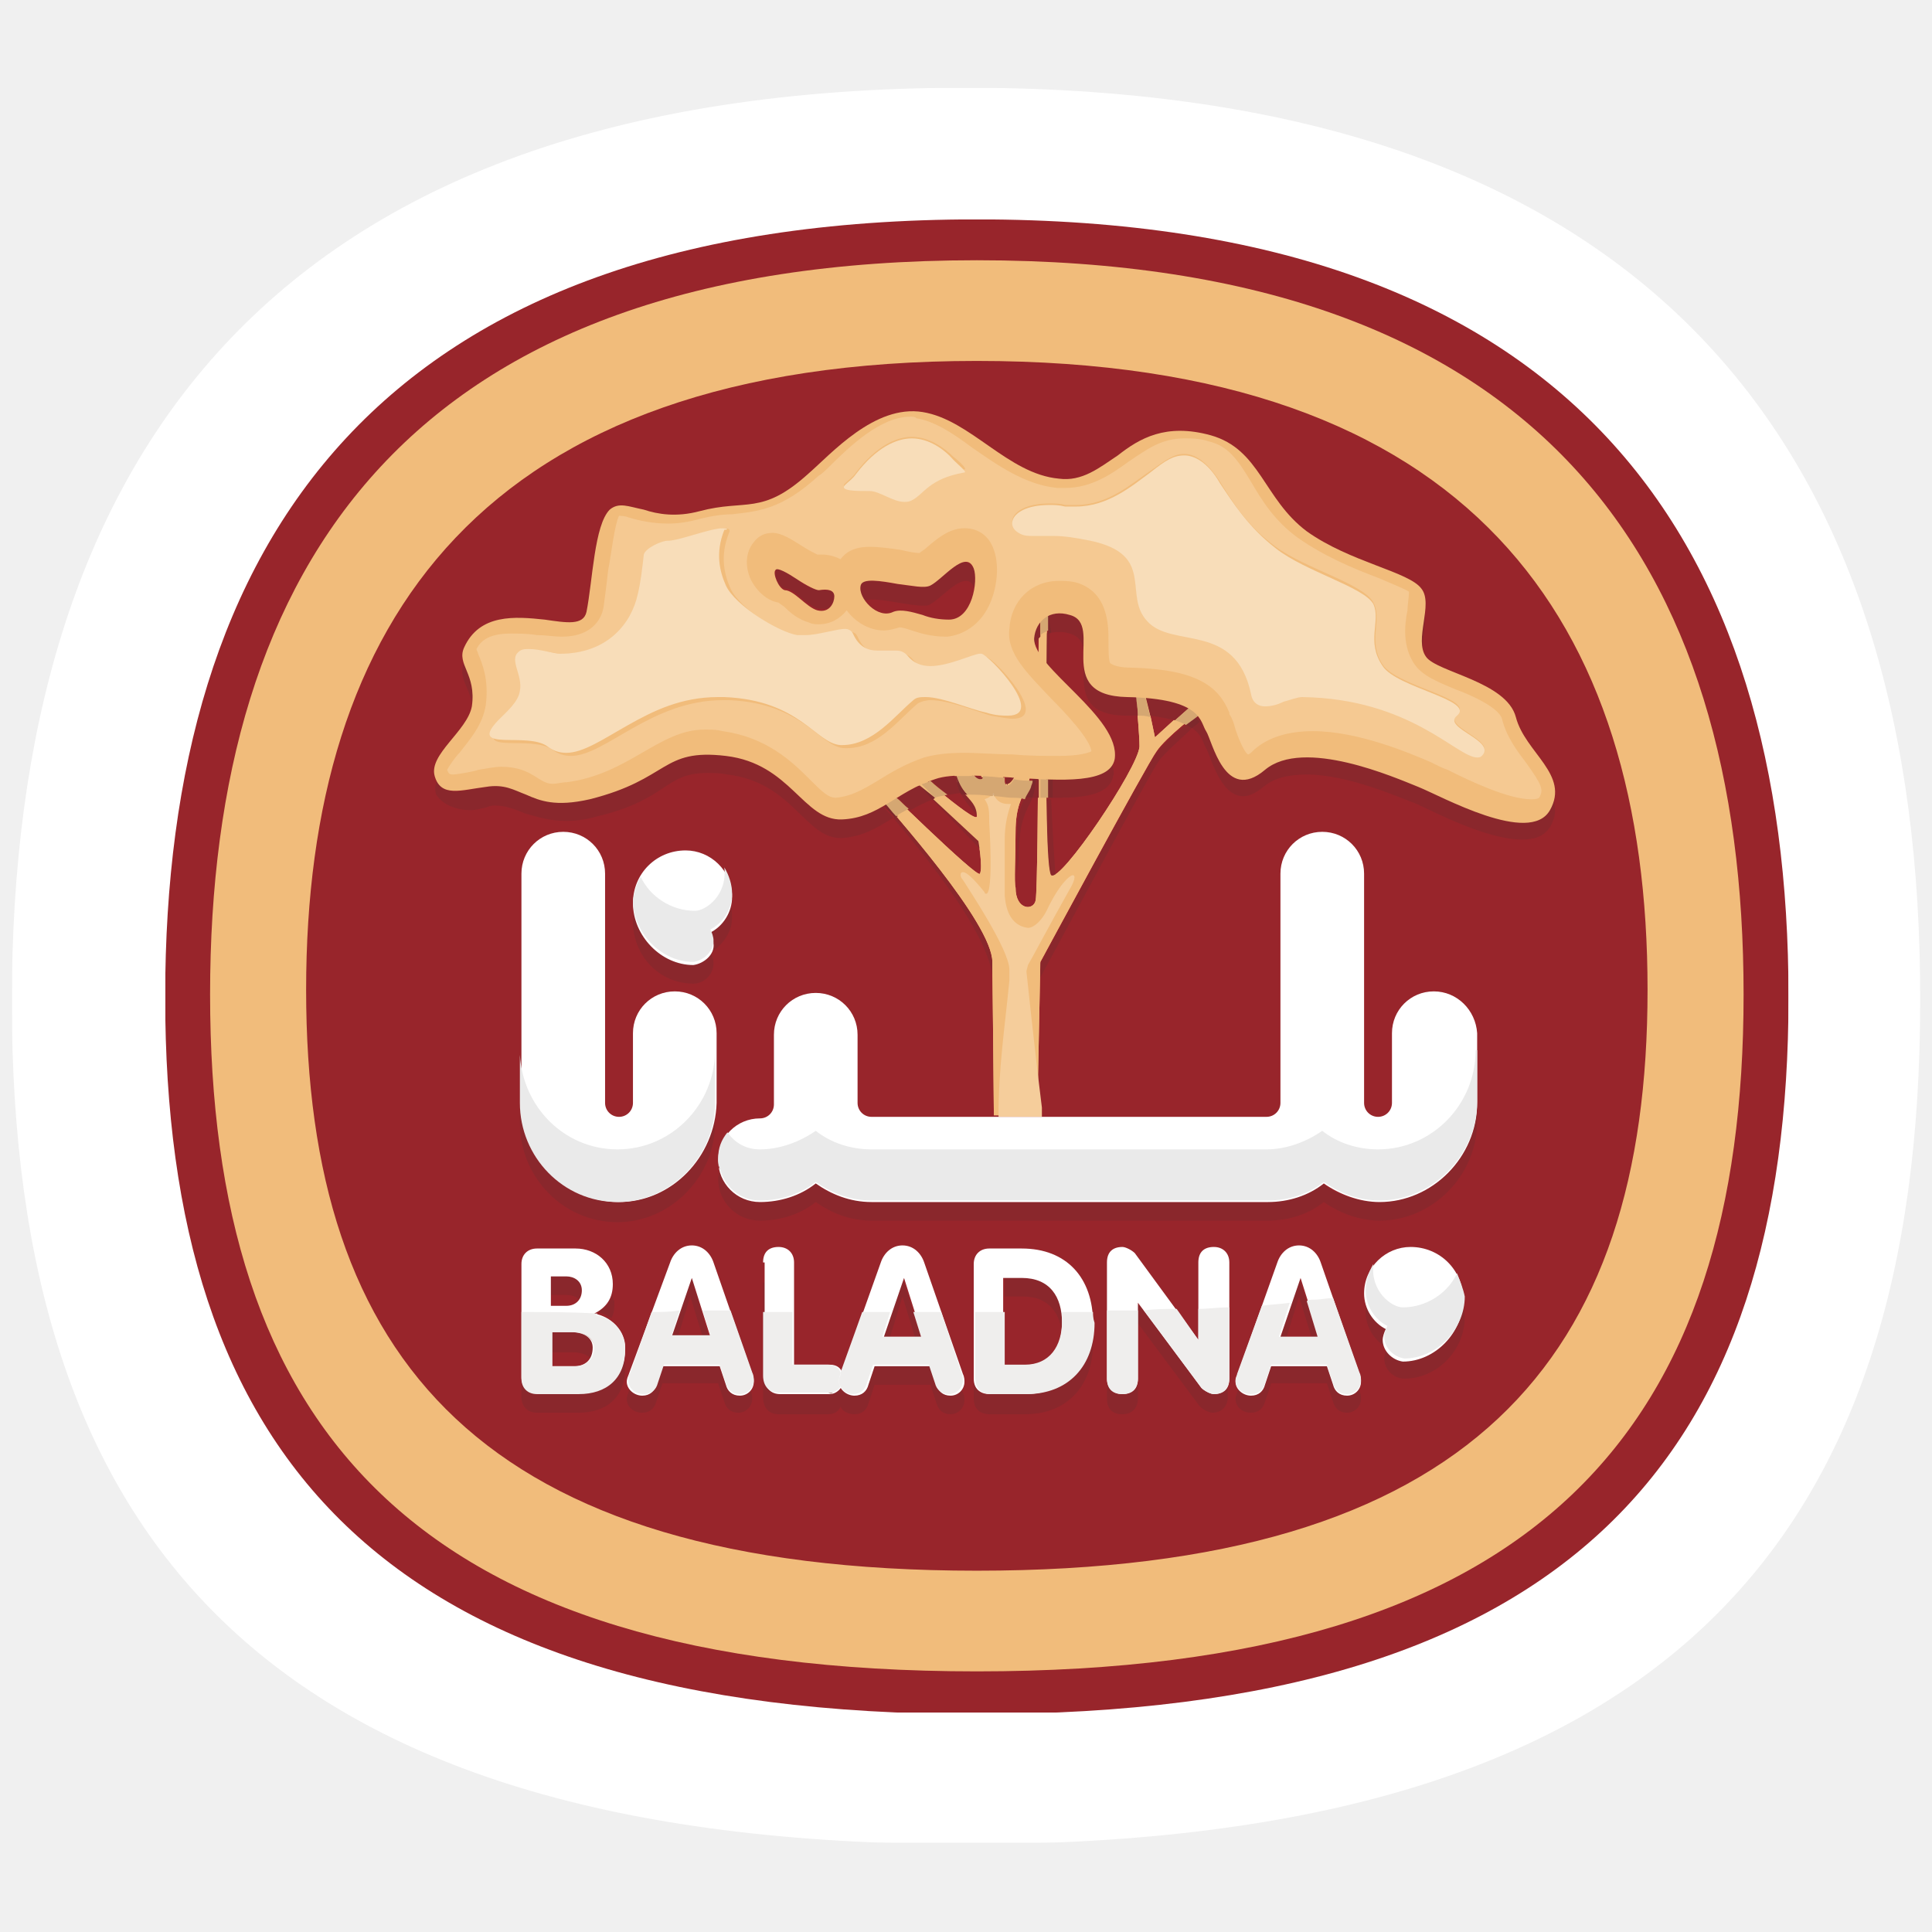
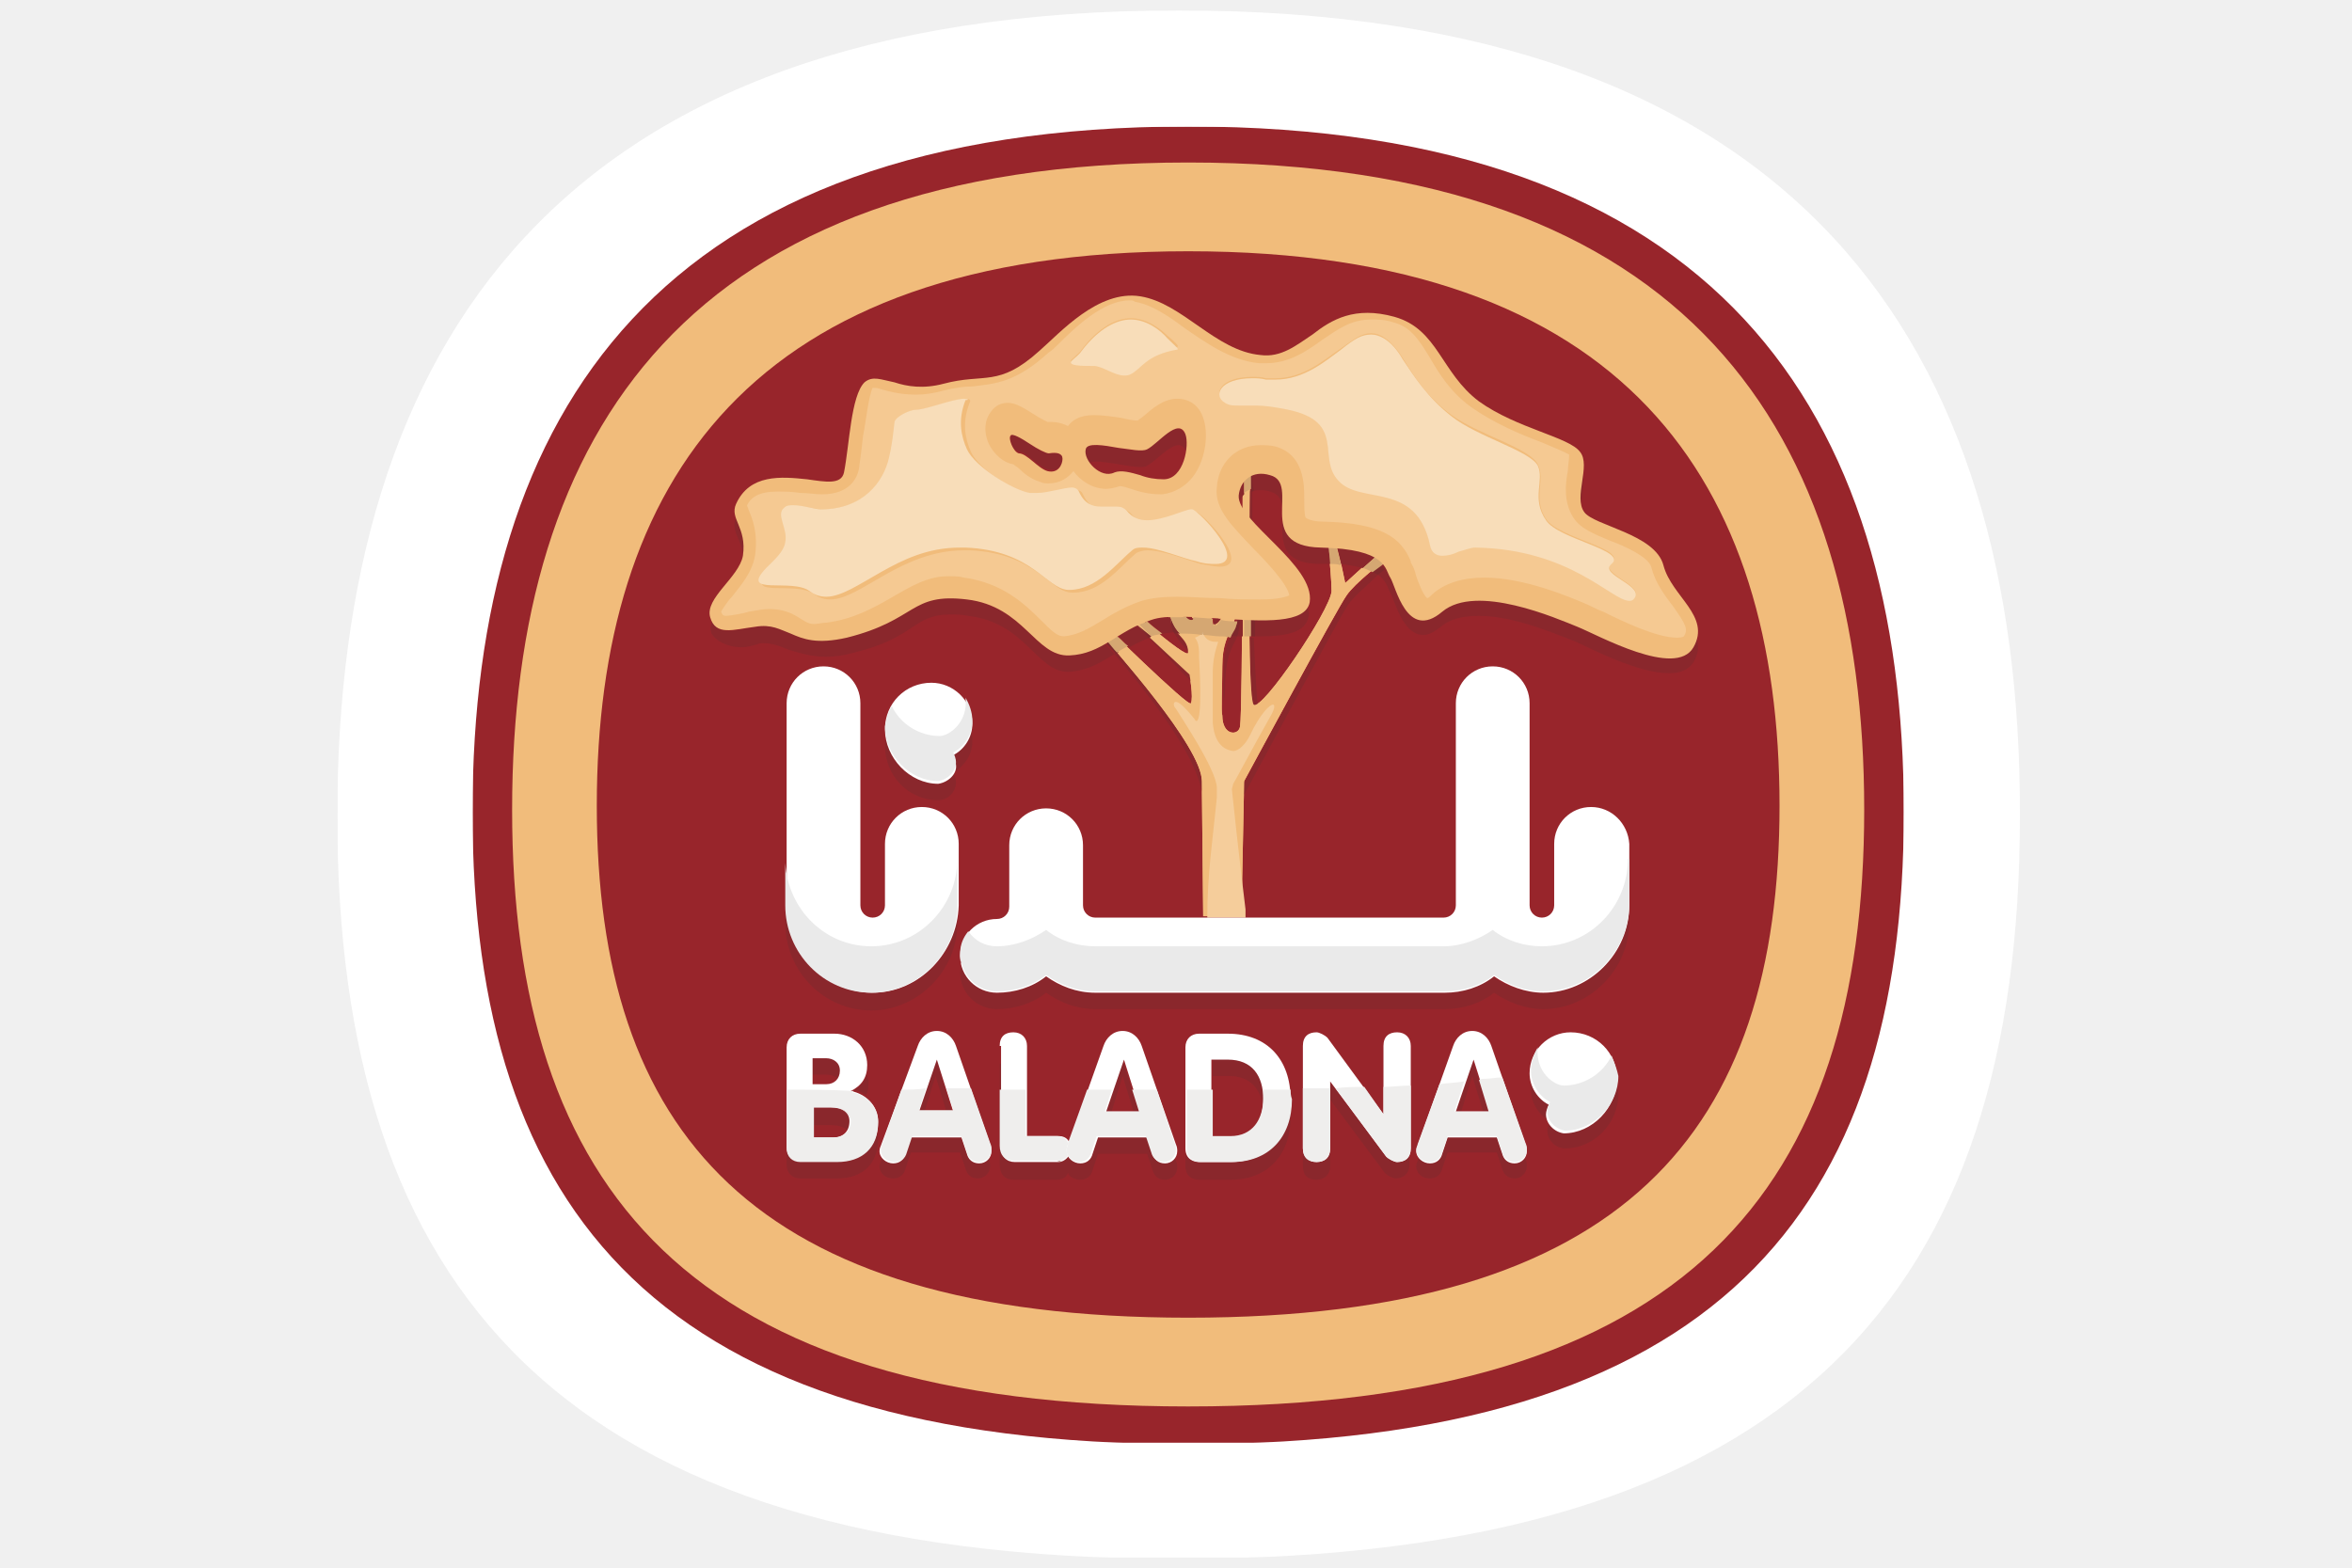
- <svg xmlns="http://www.w3.org/2000/svg" height="100" width="100" viewBox="0 0 327 301.306">
+ <svg xmlns="http://www.w3.org/2000/svg" height="100" width="150" viewBox="0 0 326 301">
  <filter id="Adobe_OpacityMaskFilter" filterUnits="userSpaceOnUse" height="113.3" width="123.3" x="0" y="-.1">
    <feColorMatrix id="feColorMatrix5" type="matrix" values="1 0 0 0 0  0 1 0 0 0  0 0 1 0 0  0 0 0 1 0" />
  </filter>
  <mask id="mask-2_2_" height="113.3" maskUnits="userSpaceOnUse" width="123.3" x="0" y="-.1">
    <g id="g11" filter="url(#Adobe_OpacityMaskFilter)">
      <polygon id="path-1_2_" clip-rule="evenodd" fill="#fff" fill-rule="evenodd" points="123.3 113.3 0 113.3 0 -.1 123.3 -.1" />
    </g>
  </mask>
  <filter id="Adobe_OpacityMaskFilter_1_" filterUnits="userSpaceOnUse" height="96.4" width="104.9" x="9.9" y="8.4">
    <feColorMatrix id="feColorMatrix28" type="matrix" values="1 0 0 0 0  0 1 0 0 0  0 0 1 0 0  0 0 0 1 0" />
  </filter>
  <mask id="mask-2_1_" height="96.4" maskUnits="userSpaceOnUse" width="104.9" x="9.9" y="8.4">
    <g id="g34" filter="url(#Adobe_OpacityMaskFilter_1_)">
      <polygon id="path-1_1_" clip-rule="evenodd" fill="#fff" fill-rule="evenodd" points="114.7 104.8 9.9 104.8 9.9 8.4 114.7 8.4" />
    </g>
  </mask>
  <path id="Fill-1_1_" clip-rule="evenodd" d="m61.6-.1c-45.5 0-61.6 24.6-61.6 59 0 34.4 16.1 54.4 61.6 54.4 45.5 0 61.6-19.9 61.6-54.4.1-34.4-16.1-59-61.6-59" fill="#fff" fill-rule="evenodd" mask="url(#mask-2_2_)" transform="matrix(2.621744 0 0 2.621744 2 2.262174)" />
  <g id="g108" clip-rule="evenodd" fill-rule="evenodd" transform="matrix(2.621744 0 0 2.621744 2 2.10019)">
    <path id="Fill-1" d="m62.3 8.4c-38.7 0-52.4 20.9-52.4 50.2 0 29.3 13.7 46.3 52.4 46.3 38.7 0 52.4-17 52.4-46.3 0-29.3-13.7-50.2-52.4-50.2" fill="#98252b" mask="url(#mask-2_1_)" transform="translate(0 .061785)" />
    <path id="Fill-4" d="m36.2 80.3h-1.4v1.3h1.4c.6 0 1 .2 1.2.4.1-.2.2-.4.2-.7 0-.5-.5-1-1.4-1zm2.6-2.5c-.1.5-.5 1-1 1.2 0 0-.1 0-.1 0v0c .4 0 .7.2 1 .4.2-.3.2-.7.2-1.1-.1-.1-.1-.3-.1-.5zm-5.9-.7v0 7.4c0 .6.4 1 1 1h2.7c1.8 0 3-1 3-2.9 0-.2 0-.4-.1-.5-.3 1.4-1.4 2.1-2.9 2.1h-2.7c-.6 0-1-.4-1-1zm2.9-.5h-1v1.3h1c .3 0 .7.1.8.3.1-.2.2-.4.2-.7.1-.6-.4-.9-1-.9z" fill="#8a272c" />
    <path id="Fill-6" d="m45.6 82.4h-3.6l-.4 1.2c-.1.4-.4.7-.9.7-.3 0-.6-.1-.8-.4l-.1.3c0 .1-.1.2-.1.4 0 .5.4.9 1 .9.5 0 .8-.3.9-.7l.4-1.2h3.6l.4 1.2c.1.4.4.7.9.7.5 0 .9-.4.9-.9 0-.1 0-.3-.1-.5v-.1c-.2.2-.4.3-.7.3-.5 0-.8-.3-.9-.7zm-1.7-5.6v0l-.8 2.2v0l-.5 1.6h.4l.8-2.6v0l .8 2.6h.4z" fill="#8a272c" />
    <path id="Fill-8" d="m48.5 77.1v0 7.4c0 .7.4 1.1 1 1.1h3.2c.4 0 .7-.2.8-.5.1.3.5.5.9.5.5 0 .8-.3.9-.7l.4-1.2h3.6l.4 1.2c.1.4.4.7.9.7.5 0 .9-.4.9-.9 0-.1 0-.3-.1-.5l-.1-.2c-.2.2-.4.3-.7.3-.5 0-.8-.3-.9-.7l-.4-1.2h-3.6l-.4 1.2c-.1.4-.4.7-.9.7v0 0 0c0 0 0 0 0 0v0 0c0 0 0 0 0 0v0c0 0 0 0 0 0v0c-.3 0-.6-.2-.7-.4l-.1.2c0-.1-.1-.1-.1-.2-.1.1-.2.2-.4.2 0 0 0 0 0 0 0 0 0 0 0 0-.1 0-.2 0-.3 0v0c0 0 0 0 0 0v0c0 0 0 0 0 0v0 0c0 0 0 0 0 0v0 0 0 0h-3.2c-.6 0-1-.4-1-1.1v-5.9zm9-.3v0l-.7 2.2v0l-.5 1.6h.4l.8-2.6v0l .8 2.6h.4l-.5-1.6v0z" fill="#8a272c" />
    <path id="Fill-10" d="m62.1 77.2v0 7.4c0 .8.6 1 1 1h2.3c2.7 0 4.4-1.8 4.4-4.6 0-.2 0-.4 0-.7-.2 2.4-1.9 4-4.4 4h-2.3c-.4 0-1-.2-1-1zm3.2-.5h-1.2v1.3h1.2c1.5 0 2.3.9 2.5 2.3 0-.2 0-.4 0-.6 0-.2 0-.4 0-.6 0 0 0 0 0 0-.2-1.5-1-2.4-2.5-2.4z" fill="#8a272c" />
    <path id="Fill-12" d="m72.6 78.4v0 .5.7 0l4.1 5.5c.2.2.6.4.8.4.6 0 1-.4 1-1v-1.3c0 .7-.4 1-1 1-.2 0-.6-.2-.8-.4l-3.7-5v0zm-1.9-1.3v0 7.5c0 .7.4 1 1 1 .6 0 1-.4 1-1v-1.3c0 .7-.4 1-1 1-.6 0-1-.4-1-1z" fill="#8a272c" />
    <path id="Fill-14" d="m84.9 82.4h-3.6l-.4 1.2c-.1.4-.4.7-.9.7-.3 0-.6-.1-.8-.4l-.1.3c0 .1-.1.2-.1.4 0 .5.4.9 1 .9.5 0 .8-.3.9-.7l.4-1.2h3.6l.4 1.2c.1.4.4.7.9.7.5 0 .9-.4.9-.9 0-.1 0-.3-.1-.5v-.1c-.2.2-.4.3-.7.3-.5 0-.8-.3-.9-.7zm-1.8-5.6v0l-.5 1.6v0l-.7 2.2h.4l.8-2.6v0l .8 2.6h.4l-.7-2.3v0z" fill="#8a272c" />
    <path id="Fill-16" d="m94.5 65.5c0 3.5-2.8 6.4-6.3 6.4v0 0c-1.3 0-2.6-.4-3.6-1.2-1 .7-2.2 1.2-3.6 1.2h-25.5v0c-1.3 0-2.6-.4-3.6-1.2-1 .7-2.2 1.2-3.6 1.2v0 0c-1.3 0-2.3-.9-2.6-2.1 0 .2-.1.4-.1.6 0 1.5 1.2 2.7 2.7 2.7 1.3 0 2.6-.4 3.6-1.2 1 .7 2.2 1.2 3.6 1.2h25.6c1.3 0 2.6-.4 3.6-1.2 1 .7 2.3 1.2 3.6 1.2 3.4 0 6.3-2.9 6.3-6.4v-1.2z" fill="#8a272c" />
    <path id="Fill-18" d="m45.4 65.5c0 3.5-2.8 6.4-6.3 6.4v0 0c-3.4 0-6.1-2.7-6.3-6.1v1c0 3.5 2.8 6.4 6.3 6.4 3.4 0 6.3-2.9 6.3-6.4z" fill="#8a272c" />
    <path id="Fill-20" d="m62.3 11.1c-36.6 0-49.5 19.7-49.5 47.4 0 27.7 12.9 43.7 49.5 43.7 36.6 0 49.5-16 49.5-43.7 0-27.7-12.9-47.4-49.5-47.4m0 84.6c-32 0-43.3-13.7-43.3-37.5 0-23.7 11.3-40.6 43.3-40.6 32 0 43.3 16.9 43.3 40.6 0 23.8-11.3 37.5-43.3 37.5" fill="#f1bc7b" />
    <path id="Fill-22" d="m55.4 45l .3-.5c0 0 6.7 6.6 6.8 6.2.2-.4-.1-2.1-.1-2.1l-5.7-5.3.5-.2c0 0 5.1 4.5 5.1 3.9 0-1.4-1.6-1.2-1.6-4 0-.2.1-1.9.1-1.9l.8.4c0 0 0 2.1.2 2.6.2.4.8.8.8.2.1-.6.1-2.8.1-2.8h1.3v3.1c0 .9.7-.2.8-.7.1-.5.1-2.6.1-2.6l.8-.2c0 0 .3 2.9-.1 3.8-.4.9-.8 1.5-.8 3.1 0 1.6-.1 3.3 0 3.6 0 1.5 1.2 1.5 1.3.8.2-1.2.2-22.4.2-22.4l.6-.6c0 0-.4 20.8.2 21.4.6.5 5.6-6.9 5.7-8.3 0-1.4-.5-5.7-.5-5.7l.4-.1 1.1 5.2 2.3-2.1.5.5c0 0-2.1 1.6-2.7 2.5-.6.8-7.5 13.6-7.5 13.6l-.2 9.9h-2.8c-.1-10.9-.1-8.8-.1-9.9 0-2.5-6.4-9.6-7.9-11.4" fill="#f3bb7d" />
    <path id="Fill-24" d="m65.9 52.9c0 0-.1 0-.1 0 .1 0 .1 0 .1 0zm-8.8-5.9c-.1 0-.1.1-.2.1 3.4 4 6 7.7 6.4 10.1 0-.3 0-.3 0-.7 0-2-3.7-6.6-6.2-9.5zm9.7-1.1c0 2.8.1 4.9.3 5.1 0 0 0 0 .1 0 .1 0 .1 0 .2-.1-.1-.9-.2-2.8-.3-5 0 0-.1 0-.3 0zm-7.2-.1c-.1 0-.1 0-.2.1l3.2 3.3c0 0 0 .2.1.5 0-.5-.1-1.1-.1-1.1zm5.8 0c-.3.6-.5 1.2-.5 2.3 0 1 0 2 0 2.7 0-.3.1-.6.1-1 0-2.6.5-3.1.9-4-.1 0-.3 0-.5 0zm-3.7-.2c-.1 0-.3 0-.4 0 .4.7.8 1 1.1 1.5 0 0 0 0 0 0 0 0 .1 0 .1 0v0c-.1-.8-.4-1.1-.8-1.5zm14.1-4.5c-.7.5-1.5 1.3-1.9 1.8-.6.8-7.5 13.6-7.5 13.6v.9c1.3-2.4 7.1-13.2 7.6-13.9.4-.6 1.6-1.6 2.2-2.2-.1 0-.2-.1-.4-.2zm-8.8-6c-.1 0-.1 0-.2.1 0 .6 0 1.3 0 2 .1.1.1.1.2.2 0-.8 0-1.5 0-2.3z" fill="#8a272c" />
    <path id="Fill-26" d="m55.4 45l .3-.5c0 0 6.7 6.6 6.8 6.2.2-.4-.1-2.1-.1-2.1l-5.7-5.3.5-.2c0 0 5.1 4.5 5.1 3.9 0-1.4-1.6-1.2-1.6-4 0-.2.1-1.9.1-1.9l.8.4c0 0 0 2.1.2 2.6.2.4.8.8.8.2.1-.6.1-2.8.1-2.8h1.3v3.1c0 .9.7-.2.8-.7.1-.5.1-2.6.1-2.6l.8-.2c0 0 .3 2.9-.1 3.8-.4.9-.8 1.5-.8 3.1 0 1.6-.1 3.3 0 3.6 0 1.5 1.2 1.5 1.3.8.2-1.2.2-22.4.2-22.4l.6-.6c0 0-.4 20.8.2 21.4.6.5 5.6-6.9 5.7-8.3 0-1.4-.5-5.7-.5-5.7l.4-.1 1.1 5.2 2.3-2.1.5.5c0 0-2.1 1.6-2.7 2.5-.6.8-7.5 13.6-7.5 13.6l-.2 9.9h-2.8c-.1-10.9-.1-8.8-.1-9.9 0-2.5-6.4-9.6-7.9-11.4" fill="#f1bc7b" />
    <path id="Fill-28" d="m63.8 66.4h-.4zm2.4-.5v.6h-.1v0h .1c0-.3 0-.4 0-.6z" fill="#af5b51" />
    <polygon id="Fill-30" fill="#a25a50" points="66.1 66.4 63.8 66.4" />
    <path id="Fill-32" d="m63.3 45.6c-.2.2-.3.2-.5.3.3.4.3.8.3 1.5 0 0 .3 4.6-.2 4.6 0 0-.1 0-.1-.1-.8-1-1.2-1.3-1.4-1.3-.2 0-.2.3 0 .5.3.5 3 4.5 3 5.8 0 .4 0 .4 0 .7-.3 3.1-.7 5.6-.7 8.8h2.8v-.6c-.5-4-1-8.8-1-8.8l.1-.4c.3-.5 1.4-2.6 2.7-4.9.3-.5.4-.9.2-.9-.2 0-.9.6-1.7 2.3-.3.6-.8 1.1-1.2 1.1 0 0 0 0 0 0-.8-.1-1.4-.7-1.5-2.1 0-.1 0-.4 0-.8 0-.7 0-1.7 0-2.8 0-1 .2-1.7.4-2.3-.1 0-.1 0-.2 0-.3 0-.7-.1-.9-.6 0 0-.1 0-.1 0" fill="#f5cd9b" />
    <path id="Fill-34" d="m32.9 75.9c0-.6.4-1 1-1h2.5c1.3 0 2.4.9 2.4 2.3 0 .9-.4 1.5-1.2 1.9v0c1.1.2 2 1.1 2 2.2 0 1.9-1.2 2.9-3 2.9h-2.7c-.6 0-1-.4-1-1zm1.9 2.7h1c .6 0 1-.4 1-1 0-.6-.5-.9-1-.9h-1zm0 3.9h1.5c.7 0 1.2-.4 1.2-1.2 0-.6-.5-1-1.4-1h-1.4v2.2z" fill="#fff" />
    <path id="Fill-36" d="m42.5 75.8c.2-.6.7-1.1 1.4-1.1.7 0 1.2.5 1.4 1.1l2.5 7.2c.1.2.1.4.1.5 0 .5-.4.9-.9.9-.5 0-.8-.3-.9-.7l-.4-1.2h-3.7l-.4 1.2c-.1.4-.4.7-.9.7-.5 0-1-.4-1-.9 0-.2.1-.4.1-.4zm.1 4.8h2.5l-1.2-3.8v0z" fill="#fff" />
    <path id="Fill-38" d="m48.5 75.8c0-.7.4-1 1-1 .6 0 1 .4 1 1v6.6h2.3c.7 0 .9.5.9 1 0 .4-.4.9-.9.9h-3.2c-.6 0-1-.4-1-1.1v-7.4z" fill="#fff" />
    <path id="Fill-40" d="m56.1 75.8c.2-.6.7-1.1 1.4-1.1.7 0 1.2.5 1.4 1.1l2.5 7.2c.1.2.1.4.1.5 0 .5-.4.9-.9.9-.5 0-.8-.3-.9-.7l-.4-1.2h-3.6l-.4 1.2c-.1.4-.4.7-.9.7-.5 0-1-.4-1-.9 0-.2.1-.4.1-.4zm.2 4.8h2.5l-1.2-3.8v0z" fill="#fff" />
    <path id="Fill-42" d="m62.1 75.9c0-.6.4-1 1-1h2.1c2.9 0 4.6 1.9 4.6 4.8 0 2.8-1.8 4.6-4.4 4.6h-2.3c-.4 0-1-.2-1-1zm2 6.6h1.3c1.7 0 2.4-1.3 2.4-2.8 0-1.7-.8-2.9-2.6-2.9h-1.2v5.7z" fill="#fff" />
    <path id="Fill-44" d="m70.7 75.8c0-.7.4-1 1-1 .2 0 .6.2.8.4l4.1 5.6v0-5c0-.7.4-1 1-1 .6 0 1 .4 1 1v7.5c0 .7-.4 1-1 1-.2 0-.6-.2-.8-.4l-4.1-5.5v0 4.9c0 .7-.4 1-1 1-.6 0-1-.4-1-1z" fill="#fff" />
    <path id="Fill-46" d="m81.7 75.8c.2-.6.7-1.1 1.4-1.1.7 0 1.2.5 1.4 1.1l2.5 7.2c.1.2.1.4.1.5 0 .5-.4.9-.9.9-.5 0-.8-.3-.9-.7l-.4-1.2h-3.6l-.4 1.2c-.1.4-.4.7-.9.7-.5 0-1-.4-1-.9 0-.2.1-.4.1-.4zm.2 4.8h2.5l-1.2-3.8v0z" fill="#fff" />
    <path id="Fill-48" d="m39.2 71.9c-3.4 0-6.3-2.9-6.3-6.4v-14.8c0-1.5 1.2-2.7 2.7-2.7 1.5 0 2.7 1.2 2.7 2.7v14.8c0 .5.4.9.9.9.5 0 .9-.4.9-.9v-4.5c0-1.5 1.2-2.7 2.7-2.7 1.5 0 2.7 1.2 2.7 2.7v4.5c-.1 3.5-2.9 6.4-6.3 6.4" fill="#fff" />
    <path id="Fill-50" d="m91.8 58.3c-1.5 0-2.7 1.2-2.7 2.7v4.5c0 .5-.4.9-.9.9-.5 0-.9-.4-.9-.9v-14.8c0-1.5-1.2-2.7-2.7-2.7-1.5 0-2.7 1.2-2.7 2.7v14.6c0 .1 0 .1 0 .2 0 .5-.4.9-.9.9h-25.5c-.5 0-.9-.4-.9-.9 0-.1 0-.1 0-.2v-4.2c0-1.5-1.2-2.7-2.7-2.7-1.5 0-2.7 1.2-2.7 2.7v4.5c0 .5-.4.9-.9.9-1.5 0-2.7 1.2-2.7 2.7 0 1.5 1.2 2.7 2.7 2.7 1.3 0 2.6-.4 3.6-1.2 1 .7 2.2 1.2 3.6 1.2h25.6c1.3 0 2.6-.4 3.6-1.2 1 .7 2.3 1.2 3.6 1.2 3.4 0 6.3-2.9 6.3-6.4v-4.5c-.1-1.5-1.3-2.7-2.8-2.7" fill="#fff" />
    <path id="Fill-52" d="m36.2 80.3c.9 0 1.4.4 1.4 1 0-.5-.5-1-1.4-1m1.5-1.2c0 0 0 0 0 0 0 0 0 0 0 0" fill="#c6a29a" />
    <path id="Fill-54" d="m34.8 80.3v0h1.4c.9 0 1.4.4 1.4 1 0 .7-.5 1.2-1.2 1.2h-1.5v-2.2zm-1.9-1.3v4.3c0 .6.4 1 1 1h2.7c1.8 0 3-1 3-2.9 0-1.2-.9-2.1-2-2.2v0c0 0 .1 0 .1 0 0 0 .1 0 .1-.1-1.6-.1-3.3-.1-4.9-.1z" fill="#efeeed" />
    <path id="Fill-56" d="m41.3 79l-1.4 4c0 .1-.1.2-.1.4 0-.2.1-.4.1-.4z" fill="#cca49c" />
    <polygon id="Fill-58" fill="#c6a29a" points="42.6 80.6 43.1 79" />
    <path id="Fill-60" d="m41.3 79l-1.4 4c0 .1-.1.2-.1.4 0 .5.4.9 1 .9.5 0 .8-.3.9-.7l.4-1.2h3.6l.4 1.2c.1.4.4.7.9.7.5 0 .9-.4.9-.9 0-.1 0-.3-.1-.5l-1.4-4c-.6 0-1.2 0-1.8 0l .5 1.6h-2.5l.5-1.6c-.6.1-1.2.1-1.8.1" fill="#efeeed" />
    <path id="Fill-62" d="m53.5 83.8c0 0 0 0 0 0 0 0 0 0 0 0zm .9-3.4l-.9 2.5v0z" fill="#cca49c" />
    <path id="Fill-64" d="m53 84.2c-.1 0-.2 0-.3 0 .2.1.2.1.3 0zm3.8-5.2v0l-.5 1.6zm1.4 0v0l .5 1.6z" fill="#c6a29a" />
    <path id="Fill-66" d="m50.4 79h-1.9v4.1c0 .7.4 1.1 1 1.1h3.2v0 0c0 0 0 0 0 0v0 0 0c0 0 0 0 0 0v0c0 0 0 0 0 0v0 0c .1 0 .2 0 .3 0 0 0 0 0 0 0 0 0 0 0 0 0 .2-.1.4-.2.5-.4 0 0 0 0 0 0-.1-.1-.1-.3-.1-.4 0-.2.1-.4.1-.4v-.1 0 0c-.1-.3-.4-.5-.8-.5 0 0 0 0 0 0v0 0c0 0 0 0 0 0v0 0h-2.3z" fill="#efeeed" />
    <path id="Fill-68" d="m60 79c-.6 0-1.2 0-1.8 0l .5 1.6h-2.5l.5-1.6c-.6 0-1.2 0-1.8 0l-.5 1.4-.9 2.5v.1c0 .1-.1.2-.1.4 0 .1 0 .3.1.4v0 0c .1.3.5.5.8.5v0c0 0 0 0 0 0v0c0 0 0 0 0 0v0c0 0 0 0 0 0v0 0 0 0c .5 0 .8-.3.9-.7l.4-1.2h3.6l.4 1.2c.1.4.4.7.9.7.5 0 .9-.4.9-.9 0-.1 0-.3-.1-.5z" fill="#efeeed" />
    <path id="Fill-70" d="m67.8 79v0c0 .2 0 .4 0 .6 0-.2 0-.4 0-.6" fill="#c6a29a" />
    <path id="Fill-72" d="m69.8 79c-.7 0-1.3 0-2 0 0 .2 0 .4 0 .6 0 1.6-.8 2.8-2.4 2.8h-1.3v-3.4c-.6 0-1.3 0-1.9 0v4.3c0 .8.6 1 1 1h2.3c2.7 0 4.4-1.8 4.4-4.6-.1-.3-.1-.5-.1-.7" fill="#efeeed" />
    <path id="Fill-74" d="m72.6 78.9c-.6 0-1.3 0-1.9 0v4.4c0 .7.4 1 1 1 .6 0 1-.4 1-1v-4.4z" fill="#efeeed" />
    <polygon id="Fill-76" fill="#cca49c" points="75.1 78.9 76.6 80.8" />
    <polygon id="Fill-78" fill="#c6a29a" points="73 78.9 76.7 83.9" />
    <path id="Fill-80" d="m78.5 78.7c-.6 0-1.3.1-1.9.1v2 0l-1.4-2c-.7 0-1.4 0-2.1.1l3.7 5c .2.2.6.4.8.4.6 0 1-.4 1-1v-4.6z" fill="#efeeed" />
    <path id="Fill-82" d="m85.3 78.1v0l1.7 4.9c.1.2.1.4.1.5 0-.1 0-.3-.1-.5z" fill="#cca49c" />
    <path id="Fill-84" d="m82.6 78.4v0l-.7 2.2zm1-.1v0l .7 2.3z" fill="#c6a29a" />
    <path id="Fill-86" d="m85.3 78.1c-.4 0-.8.1-1.2.1-.2 0-.4 0-.5.1l.7 2.3h-2.5l.7-2.2c-.6.1-1.2.1-1.8.2l-1.6 4.4c0 .1-.1.2-.1.4 0 .5.4.9 1 .9.5 0 .8-.3.9-.7l.4-1.2h3.6l.4 1.2c.1.4.4.7.9.7.5 0 .9-.4.9-.9 0-.1 0-.3-.1-.5z" fill="#efeeed" />
    <path id="Fill-88" d="m90.3 76c-1.6 0-2.9 1.4-2.9 3 0 1 .6 1.9 1.4 2.3-.1.2-.2.5-.2.7 0 .7.6 1.3 1.3 1.3v0c2.1 0 3.9-1.8 3.9-4-.1-1.8-1.6-3.3-3.5-3.3z" fill="#8a272c" />
    <path id="Fill-90" d="m89.8 82.2c2.1 0 3.9-1.9 3.9-4 0-1.9-1.5-3.4-3.4-3.4-1.6 0-3 1.3-3 3 0 1 .6 1.9 1.4 2.3-.1.2-.2.5-.2.7 0 .7.6 1.3 1.3 1.4" fill="#fff" />
    <path id="Fill-92" d="m93.3 76.5c-.6 1.3-2 2.2-3.5 2.2-.7 0-2.1-1-1.9-2.8-.3.5-.5 1.1-.5 1.7 0 1 .6 1.9 1.4 2.3-.1.2-.2.5-.2.7 0 .7.6 1.3 1.3 1.4 2.1 0 3.9-1.9 3.9-4-.1-.5-.3-1-.5-1.5" fill="#eaeaea" />
    <path id="Fill-94" d="m43.5 50.4v0c-1.9 0-3.4 1.5-3.4 3.4 0 2.2 1.7 4 3.9 4v0c .7 0 1.3-.6 1.3-1.3 0-.3-.1-.5-.2-.7.8-.5 1.4-1.3 1.4-2.3 0-1.8-1.3-3.1-3-3.1" fill="#8a272c" />
    <path id="Fill-96" d="m44 56.6c-2.1 0-3.9-1.9-3.9-4 0-1.9 1.5-3.4 3.4-3.4 1.6 0 3 1.3 3 3 0 1-.6 1.9-1.4 2.3.1.2.2.5.2.7.1.7-.6 1.3-1.3 1.4" fill="#fff" />
    <path id="Fill-98" d="m40.6 50.9c.6 1.3 2 2.2 3.5 2.2.7 0 2.1-1 1.9-2.8.3.5.5 1.1.5 1.7 0 1-.6 1.9-1.4 2.3.1.2.2.5.2.7 0 .7-.6 1.3-1.3 1.4-2.1 0-3.9-1.9-3.9-4 .1-.5.2-1 .5-1.5" fill="#eaeaea" />
    <path id="Fill-100" d="m32.9 62.1v3.4c0 .1 0 .2 0 .3v-3.4c0-.1 0-.2 0-.3" fill="#90262b" />
    <path id="Fill-102" d="m32.9 62.4v3.4c.2 3.4 2.9 6.1 6.3 6.1v0c-3.4 0-6.3-2.9-6.3-6.4z" fill="#83282c" />
    <path id="Fill-104" d="m45.4 62.1c0 3.5-2.8 6.4-6.3 6.4-3.4 0-6.1-2.7-6.3-6.1v3.1c0 3.5 2.8 6.4 6.3 6.4 3.4 0 6.3-2.9 6.3-6.4z" fill="#eaeaea" />
    <path id="Fill-106" d="m46.2 67.5c-.4.5-.6 1.1-.6 1.7 0 .2 0 .4.1.6 0 0 0 0 0 0 0-.2-.1-.4-.1-.6 0-.7.2-1.2.6-1.7 0 0 0 0 0 0" fill="#90262b" />
    <path id="Fill-108" d="m51.9 70.8c0 0 0 0 0 0 1 .7 2.2 1.2 3.6 1.2v0c-1.4-.1-2.6-.5-3.6-1.2m32.8 0v0c1 .7 2.2 1.2 3.6 1.2v0c-1.4-.1-2.6-.5-3.6-1.2m-39-1c0 0 0 0 0 0 .3 1.2 1.3 2.1 2.6 2.1v0c-1.3 0-2.3-.9-2.6-2.1" fill="#83282c" />
    <path id="Fill-110" d="m94.5 62.1c0 3.5-2.8 6.4-6.3 6.4-1.3 0-2.6-.4-3.6-1.2-1 .7-2.3 1.2-3.6 1.2h-25.5c-1.3 0-2.6-.4-3.6-1.2-1 .7-2.3 1.2-3.6 1.2-.9 0-1.6-.4-2.1-1.1-.4.5-.6 1-.6 1.7 0 .2 0 .4.1.6.3 1.2 1.3 2.1 2.6 2.1 1.3 0 2.6-.4 3.6-1.2 0 0 0 0 0 0 0 0 0 0 0 0 1 .7 2.2 1.2 3.6 1.2h25.6c1.3 0 2.6-.4 3.6-1.2 0 0 0 0 0 0v0c1 .7 2.2 1.2 3.6 1.2 3.4 0 6.3-2.9 6.3-6.4v-3.3z" fill="#eaeaea" />
    <path id="Fill-112" d="m66.4 34.3c-.3.3-.4.7-.5 1.1 0 .2 0 .4.1.6.1-.2.2-.4.4-.6 0-.3 0-.7 0-1v0 0 0 0 0 0 0 0 0zm1.2-.4c-.2 0-.4 0-.6.1 0 .4 0 .8 0 1.2.2-.1.4-.1.6-.1.2 0 .4 0 .7.1.7.2.9.7.9 1.3 0-1.1.2-2.2-.9-2.5-.3-.1-.5-.1-.7-.1" fill="#8a272c" />
    <path id="Fill-114" d="m67 33.9c0 0-.1 0-.1.1 0 .4 0 .8 0 1.2.1 0 .1 0 .2-.1-.1-.4-.1-.8-.1-1.2" fill="#7e282c" />
    <path id="Fill-116" d="m66.9 34c-.2.1-.3.2-.5.3v0 0 0 0 0 0 0 0 0 0 0 0 0c0 .3 0 .6 0 1 .1-.1.3-.2.5-.3 0-.2 0-.6 0-1" fill="#d5a772" />
    <path id="Fill-118" d="m76.6 40.5c0 0-.1.1-.2.1l.3.3c0 0-.2.2-.5.4.7.5.7 1 .9 1.3.3.5.9 3.1 2.4 3.1.4 0 .8-.2 1.3-.6.7-.6 1.7-.8 2.8-.8 2.7 0 6 1.5 7.1 1.9 1.1.5 4.5 2.3 6.8 2.3.8 0 1.4-.2 1.8-.8.4-.7.4-1.2.2-1.8-.1.2-.1.4-.2.6-.3.6-1 .8-1.8.8-2.2 0-5.6-1.9-6.8-2.3-1.1-.5-4.4-1.9-7.1-1.9-1.1 0-2 .2-2.8.8-.5.4-1 .6-1.3.6-1.5 0-2.1-2.7-2.4-3.1-.1-.2-.2-.5-.5-.9m-3.4-1.2l.3 1.2c.7.1 1.2.2 1.6.3l.9-.8c-.5-.3-1.3-.5-2.8-.7m-4-2.2c0 1.5-.3 3.4 2.8 3.4.3 0 .5 0 .7 0 0 0 0-.1 0-.1 0-.4-.1-.8-.1-1.1-.2 0-.4 0-.6 0-2.3-.1-2.7-1.1-2.8-2.2m22-3.2c-.1.8-.3 1.6-.1 2.2 0-.7.2-1.6.1-2.2" fill="#8a272c" />
    <path id="Fill-120" d="m76.4 40.6c-.2.1-.4.3-.6.5.2.1.3.2.4.2.3-.2.5-.4.5-.4zm-3.8-1.3c0 .4.1.7.1 1.1 0-.4 0-.7-.1-1.1 0 0 0 0 0 0z" fill="#7e282c" />
    <path id="Fill-122" d="m76 40l-.9.8c.3.1.5.2.7.3.4-.3.7-.5.8-.6-.1-.2-.3-.3-.6-.5m-3.4-.7c0 .4.1.8.1 1.2.3 0 .5 0 .8.1l-.3-1.2c-.1-.1-.4-.1-.6-.1" fill="#d5a772" />
    <path id="Fill-124" d="m58.6 45c-.5.2-1 .5-1.4.8.2.2.5.5.8.8.4-.2.9-.5 1.5-.7zm7.5-.4c0 .5-.1.9-.2 1.2 0 0 0 0 0 0 .2 0 .3 0 .4 0 0-.4 0-.8 0-1.2 0 0-.1 0-.2 0zm-1.9-.1v.4c0 0 0 0 .1 0 .1 0 .3-.2.4-.4 0 0-.1 0-.1 0-.1 0-.2 0-.4 0zm-3.2-.1c-.5 0-1 .1-1.4.2-.1 0-.2.1-.3.1.4.3.8.6 1.1.9.3 0 .6-.1.9-.1-.1-.2-.3-.6-.3-1.1zm1.1 0c .1.2.3.3.4.3.1 0 .2-.1.2-.2-.2-.1-.4-.1-.6-.1zm8.9-.9c-.4.9-1.7 1.1-3.4 1.1-.2 0-.3 0-.5 0 0 .4 0 .8 0 1.2.2 0 .3 0 .5 0 1.9 0 3.3-.3 3.5-1.4.1-.2 0-.5-.1-.9zm-26.1-.5c-2.9 0-2.9 1.7-7.5 2.8-.7.2-1.3.2-1.8.2-1 0-1.6-.3-2.3-.5-.6-.3-1.2-.5-2-.5-.2 0-.4 0-.6.1-.8.1-1.5.3-2 .3-.6 0-1-.2-1.2-.8-.2.4-.2.7-.1 1 .3.5 1.1 1 2.2 1 .4 0 .7-.1 1.1-.2.2-.1.4-.1.5-.1.6 0 1.2.2 1.9.5.7.2 1.6.5 2.7.5.6 0 1.3-.1 2-.3 4.6-1.1 4.3-2.8 7.1-2.8.4 0 .8 0 1.3.1 4.2.5 5 4.1 7.3 4.1 0 0 .1 0 .1 0 1.4-.1 2.3-.7 3.3-1.3-.2-.3-.5-.5-.7-.8-.8.5-1.6.8-2.7.9 0 0-.1 0-.1 0-2.3 0-3.2-3.6-7.3-4.1-.5-.1-.9-.1-1.2-.1zm-15.7-5.9c0 .1 0 .1 0 0-.4.9.3 1.5.5 2.6.2-1.2-.2-1.9-.5-2.6z" fill="#8a272c" />
    <path id="Fill-126" d="m56.5 46.2c-.1 0-.1.1-.2.1.2.3.5.5.7.8.1 0 .1-.1.2-.1-.3-.3-.5-.5-.7-.8zm2.1-1.2c0 0 0 0 0 0l .8.9c.1 0 .1 0 .2-.1zm8.2-.4c0 .4 0 .8 0 1.2.1 0 .2 0 .4 0 0-.4 0-.8 0-1.2-.2 0-.3 0-.4 0zm-.9 0c0 .1-.1.3-.1.4-.1.3-.3.5-.4.8.2 0 .3 0 .5 0 0 0 0 0 0 0 .1-.3.2-.7.2-1.2-.1 0-.1 0-.2 0zm-1.7-.1v.2c0 .1 0 .2.1.3l-.1-.5c0 0 0 0 0 0zm-3.2-.1c0 0 0 0 0 0 0 .5.1.9.3 1.2.1 0 .2 0 .4 0v0c-.3-.3-.5-.7-.7-1.2z" fill="#7e282c" />
    <path id="Fill-128" d="m57.1 45.8c-.2.1-.4.3-.7.4.2.2.4.5.7.8.2-.2.5-.3.8-.5-.3-.2-.5-.5-.8-.7m2.2-1.1c-.2.1-.4.2-.6.2l.9.9c0 0 0 0 0 0 .2-.1.5-.1.8-.2-.4-.3-.8-.6-1.1-.9m7.1-.1c0 .4 0 .8 0 1.2.2 0 .3 0 .5 0 0-.4 0-.8 0-1.2-.2 0-.4 0-.5 0m-4.7-.2c-.2 0-.4 0-.7 0 .2.6.4.9.7 1.2.5 0 1 0 1.6.1 0 0 .1-.1.1-.1 0 0 0 .1 0 .1.4 0 .8.1 1.2.1.3 0 .5 0 .8.1.1-.3.3-.5.4-.8 0-.1.1-.2.1-.4-.4 0-.8 0-1.2-.1-.1.2-.3.4-.4.4 0 0-.1 0-.1 0 0 0-.1-.1-.1-.3v-.2c-.5 0-1-.1-1.4-.1 0 .2-.1.2-.2.2-.1 0-.3-.1-.4-.3-.1.1-.3.1-.4.1" fill="#d5a772" />
    <path id="Fill-130" d="m63.4 45.5c0 0-.1.1-.1.1.1 0 .1 0 .2 0-.1 0-.1 0-.1-.1" fill="#d7b58c" />
    <path id="Fill-132" d="m49.4 31c0 0-.1 0 0 0-.3.3.1 1.3.6 1.3v0 0c .5 0 1.3 1.1 2.1 1.3 0 0 0 0 0 0 0 0 0 0 0 0 .1 0 .3 0 .4 0 0 0 .1 0 .1 0 .4-.2.5-.6.5-.8 0-.3-.2-.4-.6-.4-.1 0-.2 0-.4 0 0 0 0 0 0 0-.3 0-.9-.3-1.4-.7-.5-.3-1.1-.7-1.3-.7m12.1-.4c-.7 0-1.7 1.2-2.3 1.5-.1.1-.3.1-.5.1-.4 0-1-.1-1.6-.2-.6-.1-1.2-.2-1.7-.2-.4 0-.7.1-.7.3-.1.3 0 .7.3 1 .1 0 .3-.1.5-.1.5 0 1.1.1 1.7.2.6.1 1.2.2 1.6.2.2 0 .4 0 .5-.1.6-.3 1.6-1.5 2.3-1.5.2 0 .4.1.5.4 0 0 0 .1 0 .1.1-.5.1-1.1 0-1.3-.2-.3-.4-.4-.6-.4" fill="#8a272c" />
    <path id="Fill-134" d="m27.3 44.4c.4 1.4 1.7.9 3.3.7 1.2-.2 1.8.2 2.6.5.9.4 1.9.8 4.1.3 5.2-1.3 4.6-3.3 8.8-2.8 4.2.5 5 4.2 7.5 4.1 2.4-.1 3.5-1.8 6-2.6 1.1-.4 3.1-.2 5.1-.1 3.1.2 6.2.4 6.5-1.2.4-2.7-5.3-5.9-5.2-7.8.1-1.1 1-1.9 2.3-1.5 2.3.6-1.2 5.2 3.7 5.3 4.9.1 4.7 1.6 5.1 2.2.4.6 1.2 4.7 3.8 2.5 2.5-2.1 8.4.5 9.9 1.1 1.5.6 7.2 3.8 8.5 1.5 1.3-2.3-1.6-3.7-2.2-6-.6-2.3-5.1-2.9-5.8-3.9-.8-1.1.5-3.4-.3-4.4-.8-1.1-4.6-1.7-7.4-3.7-2.8-2.1-3-5.3-6.2-6.2-2.9-.8-4.6.2-6 1.3-1.2.8-2.3 1.7-3.8 1.5-3.3-.3-5.7-3.8-8.8-4.3-3.1-.5-5.9 2.7-7.4 4-3 2.7-4 1.6-7 2.4-1.5.4-2.7.2-3.6-.1-1-.2-1.6-.5-2.2 0-1 1-1.1 4.6-1.5 6.6-.2.9-1.3.7-2.7.5-1.9-.2-4.2-.4-5.2 1.8-.5 1.1.8 1.7.5 3.8-.3 1.6-2.8 3.1-2.4 4.5m27.5-12.3c.1-.5 1.3-.3 2.4-.1.9.1 1.7.3 2.1.1.8-.4 2.3-2.4 2.8-1.1.3.8-.1 3.3-1.6 3.3-.6 0-1.2-.1-1.7-.3-.7-.2-1.4-.4-1.9-.2-1 .5-2.3-.9-2.1-1.7m-5.5-1c .1-.2.8.2 1.4.6.6.4 1.2.7 1.4.7.6-.1 1 0 1 .4 0 .4-.3 1.1-1.1.9-.7-.2-1.5-1.3-2.1-1.3-.4-.1-.8-1.1-.6-1.3" fill="#f1bc7b" />
    <path id="Fill-136" d="m35.5 36.5c3.1 0 4.6-2.1 5-3.8.2-.8.3-1.7.4-2.6 0-.4 1-.9 1.6-.9.7 0 2.7-.8 3.5-.8.3 0 .4.1.3.3-.6 1.5-.3 2.7.1 3.6.6 1.3 3.3 3 4.6 3.2.2 0 .3 0 .5 0 .5 0 1-.1 1.4-.2.5-.1.9-.2 1.2-.2.3 0 .4.1.5.3.4.9 1 1.1 1.6 1.1.2 0 .4 0 .6 0 .2 0 .4 0 .6 0 .3 0 .5.1.7.3.4.5.9.7 1.5.7.6 0 1.3-.2 1.9-.4.6-.2 1.1-.4 1.3-.4 0 0 .1 0 .1 0 .5.1 4.2 4 1.7 4-.3 0-.8-.1-1.4-.2-1-.3-2.7-1-3.9-1-.3 0-.6.1-.8.2-1.3 1.1-2.6 2.9-4.6 2.9 0 0-.1 0-.1 0-1.6 0-2.6-2.9-7.5-3.1-.1 0-.3 0-.4 0-2.3 0-4.2.9-5.8 1.8-1.6.9-2.9 1.8-4 1.8-.4 0-.8-.1-1.2-.4-1.4-1-5.3.4-3.2-1.7.6-.6 1.3-1.2 1.4-1.9.2-1-.7-2.1-.1-2.5.2-.1.4-.2.7-.2.5-.2 1.3.1 1.8.1m23.1-6.5c.1-.1.3-.2.4-.3.7-.6 1.5-1.3 2.5-1.3.9 0 1.6.5 1.9 1.4.4 1.1.2 2.9-.6 4.1-.6.9-1.5 1.4-2.4 1.5h-.1c-.9 0-1.6-.2-2.2-.4-.3-.1-.6-.2-.8-.2-.3.1-.7.2-1 .2-1 0-1.9-.6-2.4-1.3-.4.5-1 .9-1.8.9-.2 0-.4 0-.6-.1-.7-.2-1.2-.6-1.6-1-.1-.1-.3-.2-.4-.3-.7-.1-1.4-.7-1.8-1.5-.4-.9-.3-1.8.2-2.4.3-.4.7-.6 1.2-.6.6 0 1.2.4 2 .9.3.2.7.4.9.5.1 0 .2 0 .3 0 .4 0 .8.1 1.2.3.3-.4.8-.8 1.9-.8.6 0 1.3.1 2 .2.4.1.9.2 1.2.2m10.1-3.1c2.1 0 3.6-1.4 4.8-2.2 1-.7 1.5-1.1 2.2-1.1 0 0 0 0 0 0 .6 0 1.4.4 2.3 1.8.8 1.3 1.8 2.9 3.6 4.2 1.9 1.4 5.7 2.4 6.3 3.6.6 1.1-.4 2.5.6 4 .9 1.4 6 2.2 4.8 3.2-1 .8 2.6 1.7 1.6 2.6-.1.1-.2.1-.3.1-1.2 0-4.2-3.8-11.3-3.9v0c-.4 0-.8.1-1.2.3-.4.1-.9.3-1.2.3-.4 0-.8-.2-.9-.8-1-4.7-5.1-2.9-6.7-4.7-1.6-1.8.6-4.3-3.7-5.2-1-.2-1.7-.3-2.3-.3-.3 0-.5 0-.7 0-.2 0-.4 0-.6 0-.3 0-.6 0-1-.2-.9-.5-.4-1.8 2-1.8.3 0 .7 0 1 .1.3 0 .5 0 .7 0m-11.1-.3c-.7 0-1.6-.7-2.2-.7-.9 0-2-.1-1.6-.4.2-.2.5-.4.7-.7 1.3-1.7 2.6-2.3 3.6-2.3 1.1 0 2.1.7 2.7 1.3.4.3.9.8.7.8-2.3.4-2.6 1.4-3.4 1.8-.2.2-.3.2-.5.2m.4-5.4c-1.9 0-3.9 1.9-5.2 3.2-.2.2-.5.5-.7.6-2.4 2.2-3.9 2.3-5.6 2.5-.6 0-1.3.1-2.1.3-.7.2-1.4.3-2 .3-1.1 0-1.9-.2-2.6-.4-.2-.1-.5-.1-.6-.1-.3.6-.5 2.5-.7 3.5-.1.9-.2 1.7-.3 2.4-.1.6-.6 1.9-2.7 1.9-.5 0-1-.1-1.6-.1-.6-.1-1.2-.1-1.7-.1-1.3 0-1.9.4-2.2 1 0 .1.1.2.1.3.3.7.7 1.7.5 3.3-.2 1.3-1 2.2-1.7 3.1-.3.3-.7.9-.8 1.1.1.2.1.3.4.3.2 0 1.4-.2 1.6-.3.6-.1 1.1-.2 1.5-.2 2 0 2.4 1.1 3.3 1.1.3 0 .6-.1.9-.1 4-.5 6-3.4 8.9-3.4.1 0 .1 0 .2 0 .3 0 .6 0 1 .1 2.8.4 4.4 1.9 5.6 3.1.8.8 1.2 1.2 1.7 1.2 1-.1 1.7-.5 2.7-1.1.8-.5 1.8-1.1 3-1.5.7-.2 1.5-.3 2.6-.3 1 0 2 .1 3.1.1 1 .1 2.1.1 3 .1 1.3 0 1.9-.2 2.1-.3-.1-.8-1.7-2.5-2.6-3.4-1.5-1.6-2.9-2.9-2.7-4.5.1-1.8 1.4-3.1 3.2-3.1.3 0 .7 0 1.1.1 2.1.6 2.1 2.8 2.1 3.8 0 .5 0 1.2.1 1.4 0 0 .3.3 1.3.3 4.3.1 5.7 1.2 6.4 2.9v.1c.2.3.3.6.4 1 .1.3.5 1.4.8 1.6.1 0 .2-.1.4-.3.9-.8 2.2-1.2 3.8-1.2 2.9 0 6.2 1.4 7.6 2l .2.1c.2.1.6.3.9.4 1.4.7 3.9 1.9 5.4 1.9.4 0 .5-.1.5-.1.3-.5.2-.8-.8-2.2-.6-.8-1.3-1.7-1.6-2.9-.2-.7-1.9-1.5-3-1.9-1.2-.5-2.2-.9-2.7-1.7-.7-1.1-.6-2.4-.4-3.4 0-.3.1-.9.1-1.2-.3-.2-1.3-.6-2-.9-1.6-.6-3.5-1.4-5.2-2.6-1.5-1.1-2.3-2.4-3-3.6-.9-1.5-1.5-2.3-2.7-2.6-.6-.2-1.1-.2-1.6-.2-1.5 0-2.4.7-3.6 1.5-1.1.8-2.4 1.7-4.1 1.7-.2 0-.3 0-.5 0-2.1-.2-3.9-1.5-5.5-2.6-1.2-.9-2.4-1.7-3.6-1.9-.1-.1-.2-.1-.4-.1" fill="#f5c992" />
    <path id="Fill-138" d="m45.9 28.4c-.8 0-2.8.8-3.5.8-.5 0-1.5.5-1.6.9-.1.9-.2 1.8-.4 2.6-.4 1.8-1.9 3.8-5 3.8-.4 0-1.3-.3-2-.3-.3 0-.5 0-.7.2-.6.5.3 1.5.1 2.5-.1.7-.8 1.3-1.4 1.9-2 2.1 1.9.7 3.2 1.7.4.3.8.4 1.2.4 1.1 0 2.4-.9 4-1.8 1.6-.9 3.4-1.8 5.8-1.8.1 0 .3 0 .4 0 4.9.2 5.9 3 7.5 3.1 0 0 .1 0 .1 0 2 0 3.4-1.9 4.6-2.9.2-.2.5-.2.8-.2 1.1 0 2.9.8 3.9 1 .6.2 1.1.2 1.4.2 2.5 0-1.2-3.9-1.7-4 0 0 0 0-.1 0-.2 0-.7.2-1.3.4-.6.2-1.3.4-1.9.4-.6 0-1.1-.2-1.5-.7-.2-.2-.4-.3-.7-.3-.2 0-.4 0-.6 0-.2 0-.4 0-.6 0-.6 0-1.2-.2-1.6-1.1-.1-.2-.3-.3-.5-.3-.3 0-.7.1-1.2.2-.5.1-.9.2-1.4.2-.2 0-.3 0-.5 0-1.2-.2-4-1.9-4.6-3.2-.4-.9-.7-2.1-.1-3.6.3 0 .2-.1-.1-.1m29.8-4.7c0 0 0 0 0 0-.7 0-1.2.3-2.2 1.1-1.1.8-2.7 2.2-4.8 2.2-.2 0-.4 0-.7 0-.4-.1-.7-.1-1-.1-2.4 0-2.9 1.3-2 1.8.3.2.6.2 1 .2.2 0 .3 0 .6 0 .2 0 .4 0 .7 0 .6 0 1.3.1 2.3.3 4.3.9 2.1 3.5 3.7 5.2 1.6 1.8 5.7 0 6.7 4.7.1.6.5.8.9.8.4 0 .8-.1 1.2-.3.4-.1.9-.3 1.2-.3v0c7 .1 10 3.9 11.3 3.9.1 0 .2 0 .3-.1 1-1-2.6-1.8-1.6-2.6 1.2-1-3.9-1.8-4.8-3.2-1.1-1.6-.1-2.9-.6-4-.6-1.1-4.4-2.1-6.3-3.6-1.8-1.4-2.8-3-3.6-4.2-.8-1.4-1.7-1.8-2.3-1.8" fill="#f8ddb9" />
    <path id="Fill-140" d="m58.1 22.6c-1 0-2.3.6-3.6 2.3-.2.3-.5.5-.7.7-.4.4.7.4 1.6.4.6 0 1.5.7 2.2.7.2 0 .3 0 .5-.1.8-.4 1.1-1.4 3.4-1.8.2 0-.4-.5-.7-.8-.6-.7-1.6-1.4-2.7-1.4" fill="#f8ddb9" />
  </g>
</svg>
